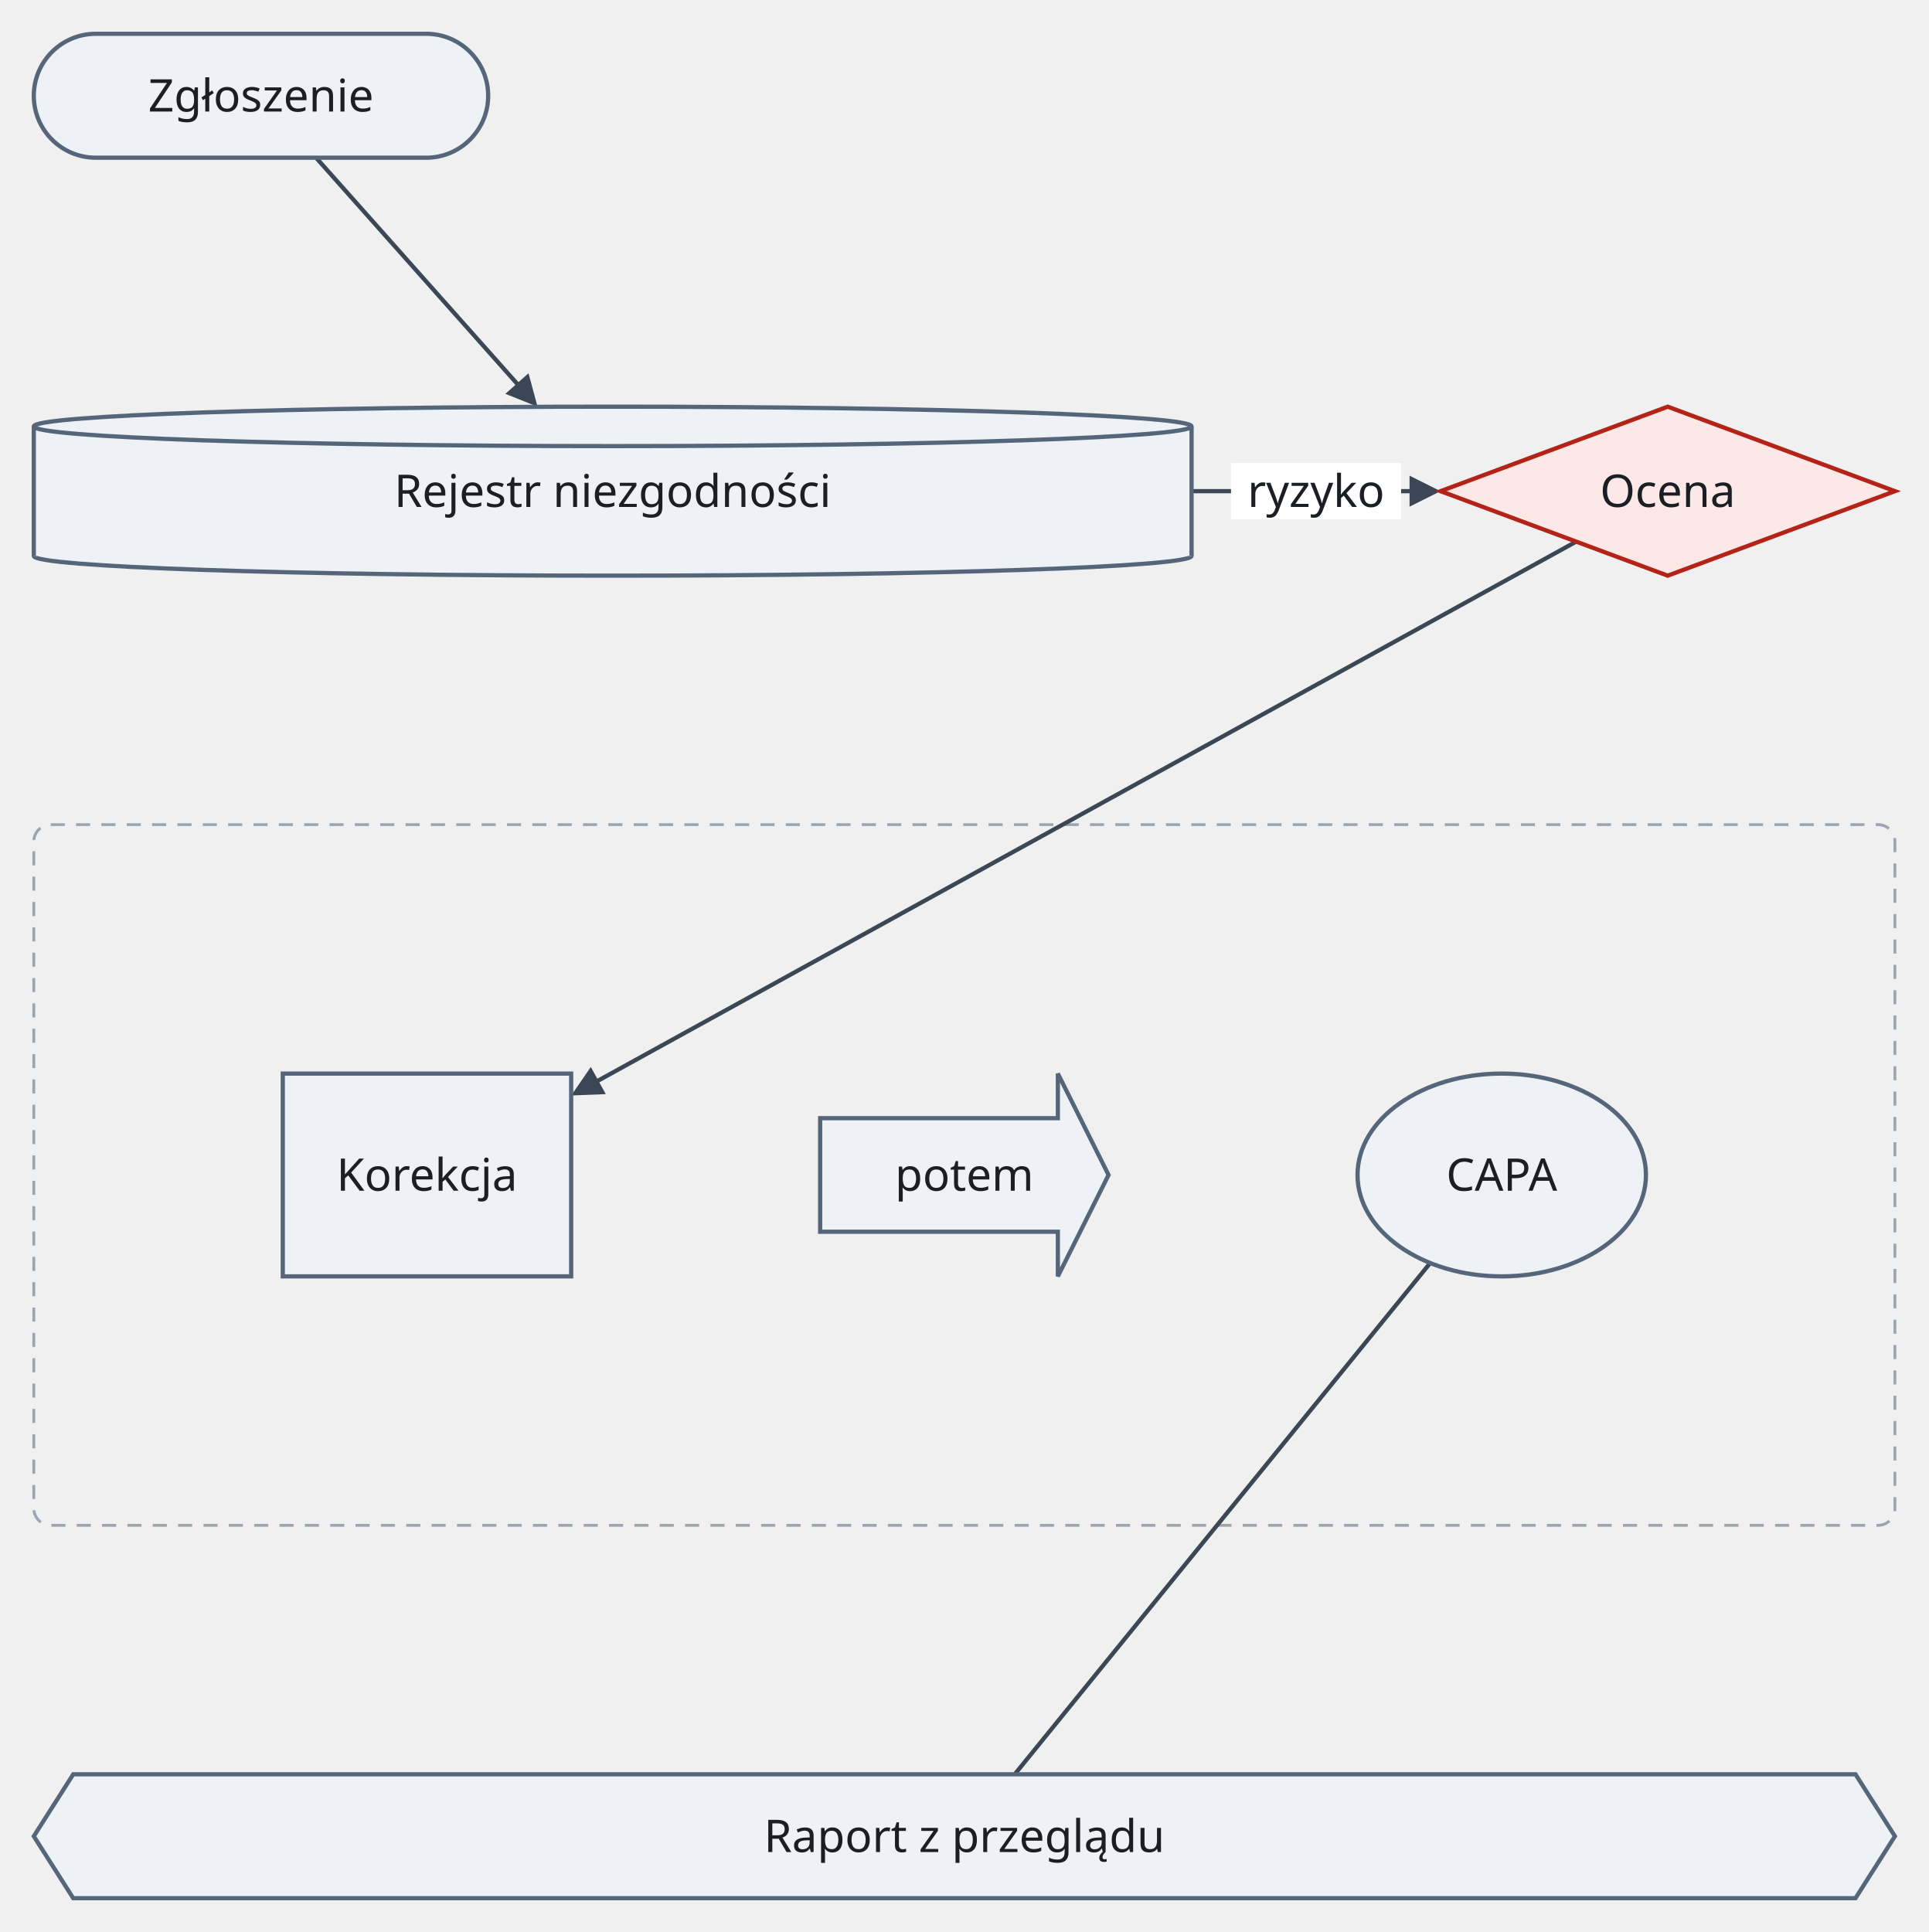
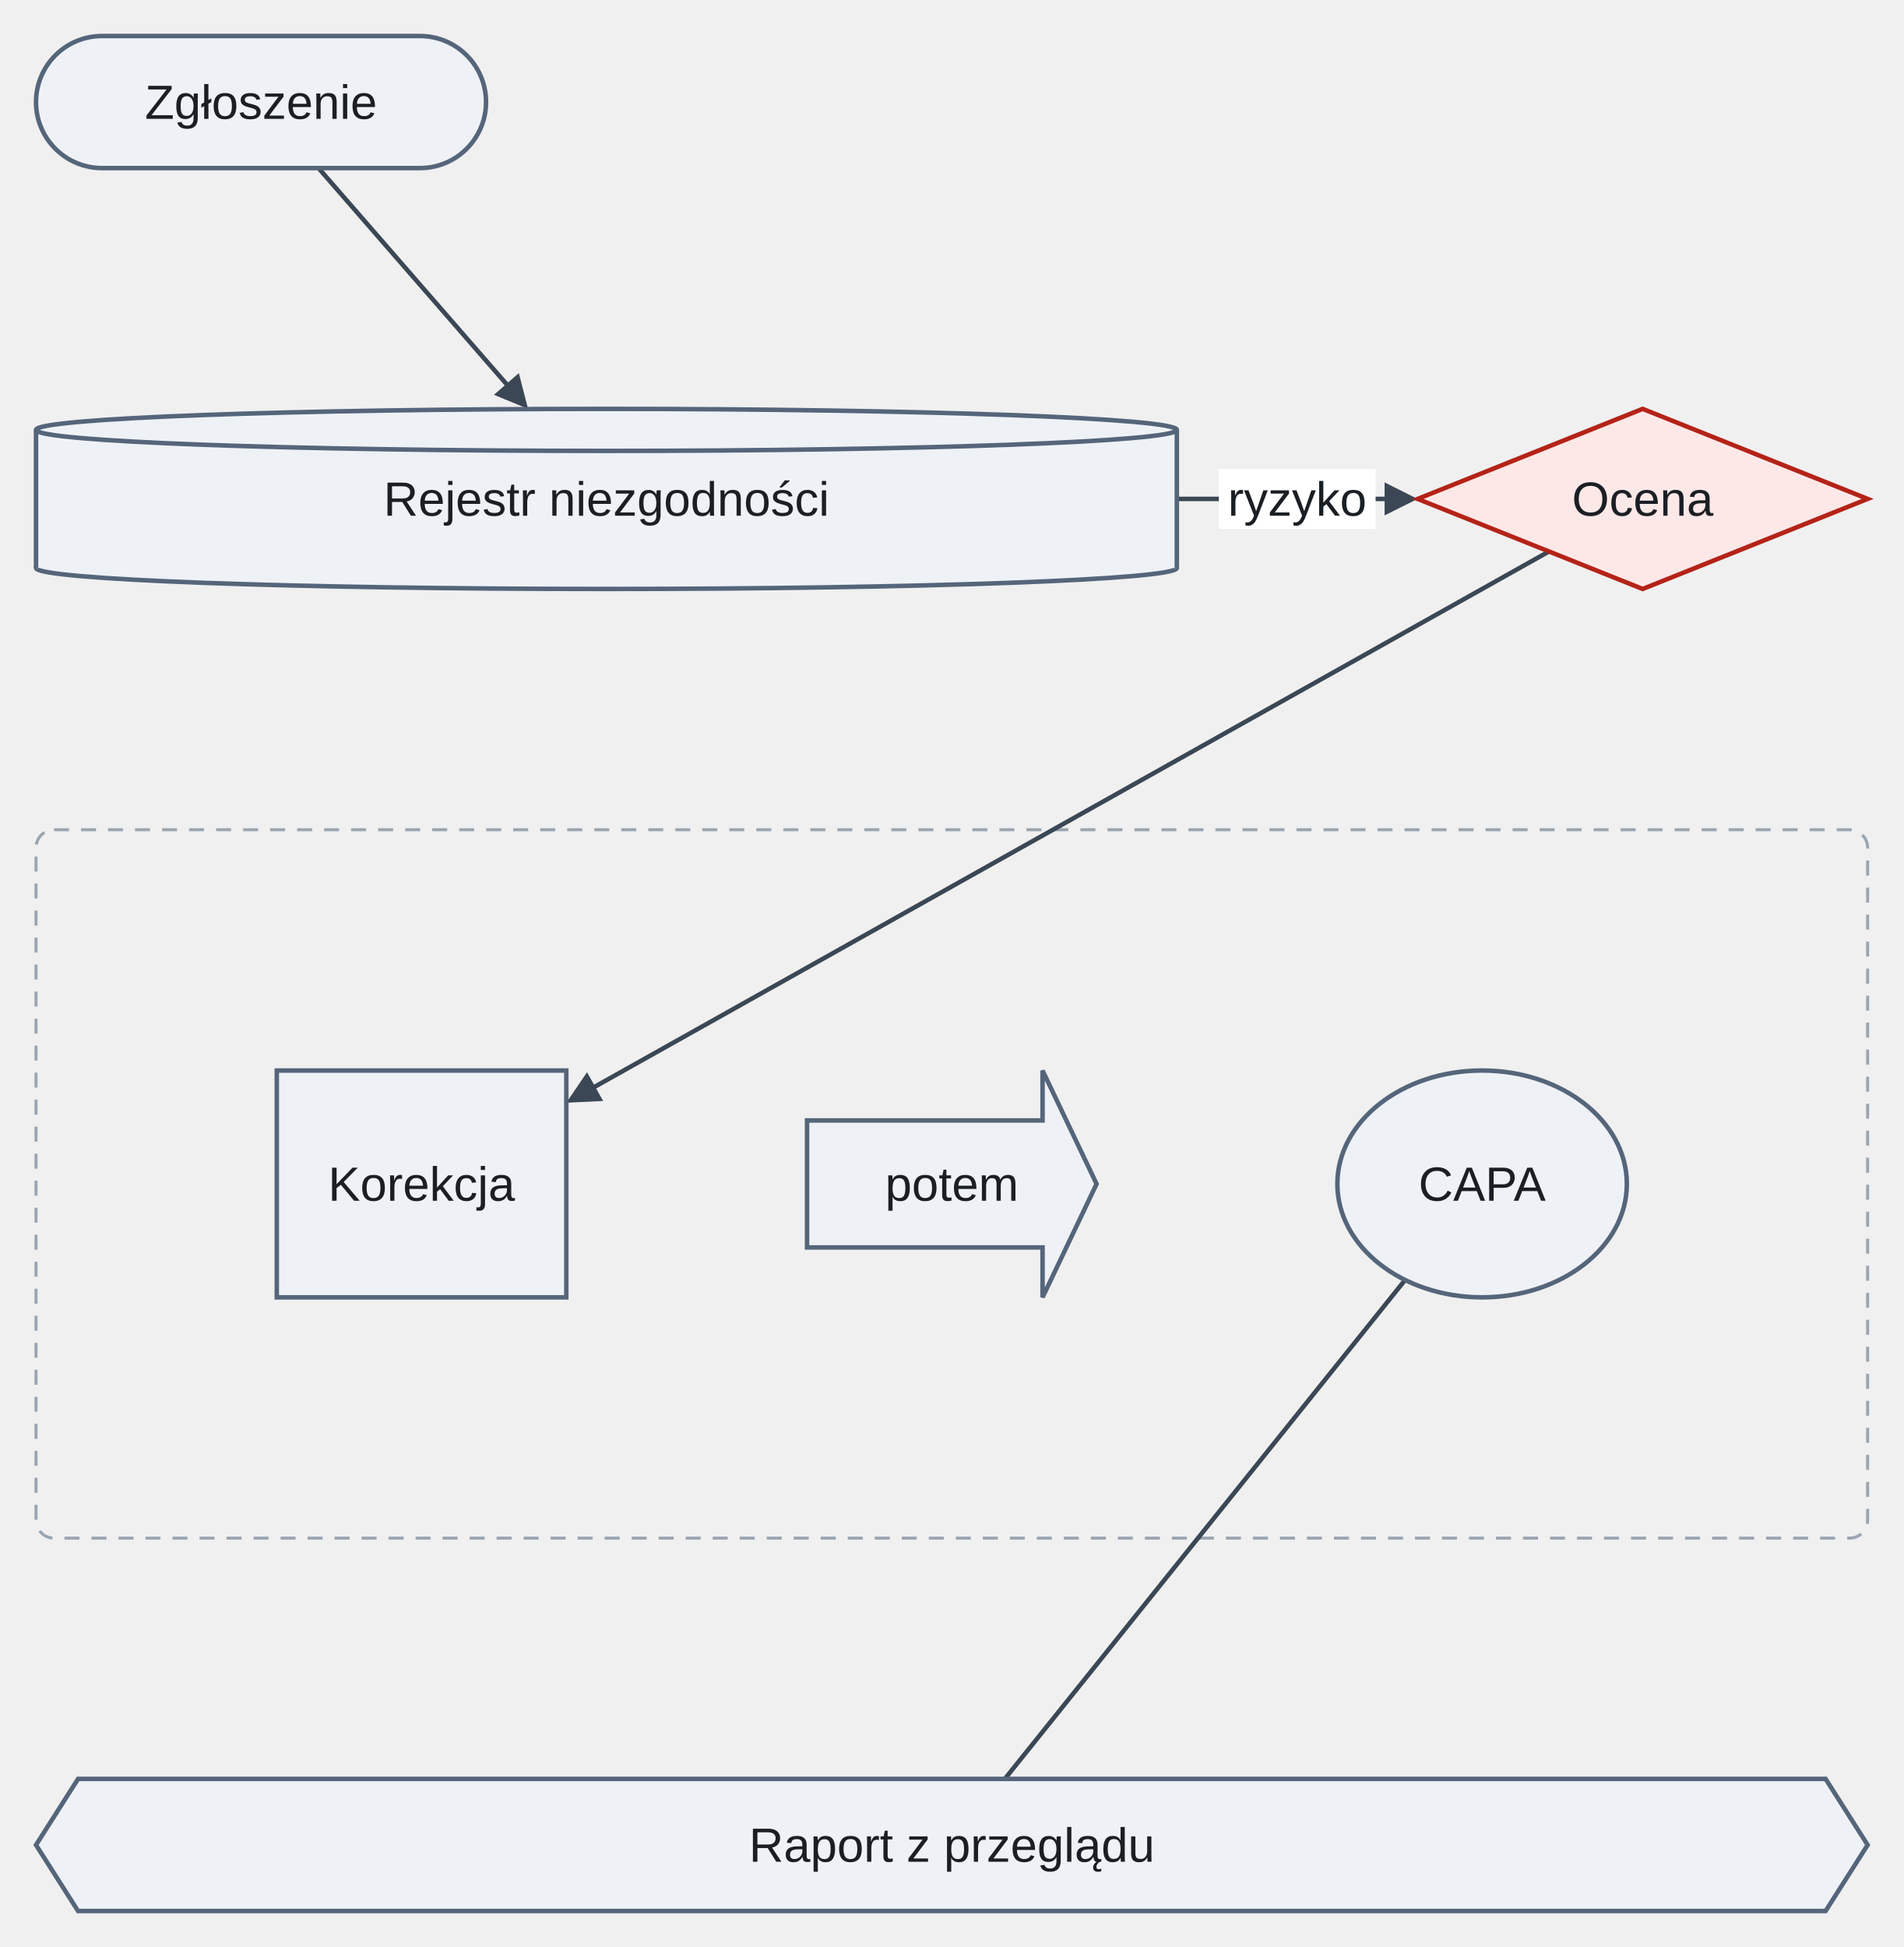
- <svg xmlns="http://www.w3.org/2000/svg" version="1.1" width="684.8" height="686" viewBox="-12 -12 684.8 686" role="img" font-family="Recursive, sans-serif" font-size="16">
-   <rect class="block-group" x="0" y="280.8" width="660.8" height="248.8" rx="6" fill="none" stroke="#9aa5b1" stroke-width="1" stroke-dasharray="5 4" />
-   <line class="edge" x1="100.23" y1="44" x2="173.74" y2="126.65" fill="none" stroke="#3b4754" stroke-width="1.5" />
-   <line class="edge" x1="411.07" y1="162.4" x2="491.77" y2="162.4" fill="none" stroke="#3b4754" stroke-width="1.5" />
-   <line class="edge" x1="547.63" y1="180.31" x2="197.54" y2="373.26" fill="none" stroke="#3b4754" stroke-width="1.5" />
-   <line class="edge" x1="495.8" y1="436.46" x2="348.28" y2="618" fill="none" stroke="#3b4754" stroke-width="1.5" />
-   <rect class="edge-label-background" x="425.07" y="152.4" width="60.4" height="20" fill="#ffffff" />
-   <polygon class="arrowhead" points="178.85,132.4 167.43,127.84 175.65,120.53" fill="#3b4754" />
-   <polygon class="arrowhead" points="499.47,162.4 488.47,167.9 488.47,156.9" fill="#3b4754" />
-   <polygon class="arrowhead" points="190.8,376.98 197.78,366.85 203.09,376.49" fill="#3b4754" />
-   <rect class="block" x="0" y="0" width="161.33" height="44" rx="22" fill="#eef2f7" stroke="#55657a" stroke-width="1.5" />
-   <ellipse class="block-detail" cx="205.53" cy="185.4" rx="205.53" ry="7" fill="#eef2f7" stroke="#55657a" stroke-width="1.5" />
-   <rect class="block" x="0" y="139.4" width="411.07" height="46" fill="#eef2f7" />
-   <line class="block-detail" x1="0" y1="139.4" x2="0" y2="185.4" fill="none" stroke="#55657a" stroke-width="1.5" />
-   <line class="block-detail" x1="411.07" y1="139.4" x2="411.07" y2="185.4" fill="none" stroke="#55657a" stroke-width="1.5" />
-   <ellipse class="block-detail" cx="205.53" cy="139.4" rx="205.53" ry="7" fill="#eef2f7" stroke="#55657a" stroke-width="1.5" />
-   <polygon class="block" points="580.13,132.4 660.8,162.4 580.13,192.4 499.47,162.4" fill="#fde8e8" stroke="#b42318" stroke-width="1.5" />
-   <rect class="block" x="88.4" y="369.2" width="102.4" height="72" fill="#eef2f7" stroke="#55657a" stroke-width="1.5" />
-   <polygon class="block" points="381.6,405.2 363.6,369.2 363.6,385.04 279.2,385.04 279.2,425.36 363.6,425.36 363.6,441.2" fill="#eef2f7" stroke="#55657a" stroke-width="1.5" />
-   <ellipse class="block" cx="521.2" cy="405.2" rx="51.2" ry="36" fill="#eef2f7" stroke="#55657a" stroke-width="1.5" />
-   <polygon class="block" points="14,618 646.8,618 660.8,640 646.8,662 14,662 0,640" fill="#eef2f7" stroke="#55657a" stroke-width="1.5" />
-   <text class="block-label" x="80.67" y="27.6" text-anchor="middle" fill="#1b1f24">Zgłoszenie</text>
-   <text class="block-label" x="205.53" y="168" text-anchor="middle" fill="#1b1f24">Rejestr niezgodności</text>
-   <text class="block-label" x="580.13" y="168" text-anchor="middle" fill="#1b1f24">Ocena</text>
-   <text class="block-label" x="139.6" y="410.8" text-anchor="middle" fill="#1b1f24">Korekcja</text>
-   <text class="block-label" x="330.4" y="410.8" text-anchor="middle" fill="#1b1f24">potem</text>
-   <text class="block-label" x="521.2" y="410.8" text-anchor="middle" fill="#1b1f24">CAPA</text>
-   <text class="block-label" x="330.4" y="645.6" text-anchor="middle" fill="#1b1f24">Raport z przeglądu</text>
-   <text class="edge-label" x="455.27" y="168" text-anchor="middle" fill="#1b1f24">ryzyko</text>
+ <svg xmlns="http://www.w3.org/2000/svg" version="1.1" width="634.31" height="648.7" viewBox="-12 -12 634.31 648.7" role="img" font-family="Arimo, Arial, 'Liberation Sans', sans-serif" font-size="16">
+   <rect class="block-group" x="0" y="264.45" width="610.31" height="236.02" rx="6" fill="none" stroke="#9aa5b1" stroke-width="1" stroke-dasharray="5 4" />
+   <line class="edge" x1="94.13" y1="44" x2="158.9" y2="118.42" fill="none" stroke="#3b4754" stroke-width="1.5" />
+   <line class="edge" x1="380.13" y1="154.23" x2="452.66" y2="154.23" fill="none" stroke="#3b4754" stroke-width="1.5" />
+   <line class="edge" x1="504.12" y1="171.74" x2="183.41" y2="351.64" fill="none" stroke="#3b4754" stroke-width="1.5" />
+   <line class="edge" x1="456.19" y1="414.46" x2="322.81" y2="580.7" fill="none" stroke="#3b4754" stroke-width="1.5" />
+   <rect class="edge-label-background" x="394.13" y="144.23" width="52.23" height="20" fill="#ffffff" />
+   <polygon class="arrowhead" points="163.95,124.23 152.58,119.54 160.88,112.32" fill="#3b4754" />
+   <polygon class="arrowhead" points="460.36,154.23 449.36,159.73 449.36,148.73" fill="#3b4754" />
+   <polygon class="arrowhead" points="176.7,355.41 183.6,345.23 188.98,354.82" fill="#3b4754" />
+   <rect class="block" x="0" y="0" width="149.95" height="44" rx="22" fill="#eef2f7" stroke="#55657a" stroke-width="1.5" />
+   <ellipse class="block-detail" cx="190.07" cy="177.23" rx="190.07" ry="7" fill="#eef2f7" stroke="#55657a" stroke-width="1.5" />
+   <rect class="block" x="0" y="131.23" width="380.13" height="46" fill="#eef2f7" />
+   <line class="block-detail" x1="0" y1="131.23" x2="0" y2="177.23" fill="none" stroke="#55657a" stroke-width="1.5" />
+   <line class="block-detail" x1="380.13" y1="131.23" x2="380.13" y2="177.23" fill="none" stroke="#55657a" stroke-width="1.5" />
+   <ellipse class="block-detail" cx="190.07" cy="131.23" rx="190.07" ry="7" fill="#eef2f7" stroke="#55657a" stroke-width="1.5" />
+   <polygon class="block" points="535.34,124.23 610.31,154.23 535.34,184.23 460.36,154.23" fill="#fde8e8" stroke="#b42318" stroke-width="1.5" />
+   <rect class="block" x="80.23" y="344.68" width="96.47" height="75.57" fill="#eef2f7" stroke="#55657a" stroke-width="1.5" />
+   <polygon class="block" points="353.39,382.46 335.39,344.68 335.39,361.31 256.92,361.31 256.92,403.62 335.39,403.62 335.39,420.25" fill="#eef2f7" stroke="#55657a" stroke-width="1.5" />
+   <ellipse class="block" cx="481.85" cy="382.46" rx="48.23" ry="37.79" fill="#eef2f7" stroke="#55657a" stroke-width="1.5" />
+   <polygon class="block" points="14,580.7 596.31,580.7 610.31,602.7 596.31,624.7 14,624.7 0,602.7" fill="#eef2f7" stroke="#55657a" stroke-width="1.5" />
+   <text class="block-label" x="74.98" y="27.6" text-anchor="middle" fill="#1b1f24">Zgłoszenie</text>
+   <text class="block-label" x="190.07" y="159.83" text-anchor="middle" fill="#1b1f24">Rejestr niezgodności</text>
+   <text class="block-label" x="535.34" y="159.83" text-anchor="middle" fill="#1b1f24">Ocena</text>
+   <text class="block-label" x="128.46" y="388.06" text-anchor="middle" fill="#1b1f24">Korekcja</text>
+   <text class="block-label" x="305.16" y="388.06" text-anchor="middle" fill="#1b1f24">potem</text>
+   <text class="block-label" x="481.85" y="388.06" text-anchor="middle" fill="#1b1f24">CAPA</text>
+   <text class="block-label" x="305.16" y="608.3" text-anchor="middle" fill="#1b1f24">Raport z przeglądu</text>
+   <text class="edge-label" x="420.25" y="159.83" text-anchor="middle" fill="#1b1f24">ryzyko</text>
</svg>
